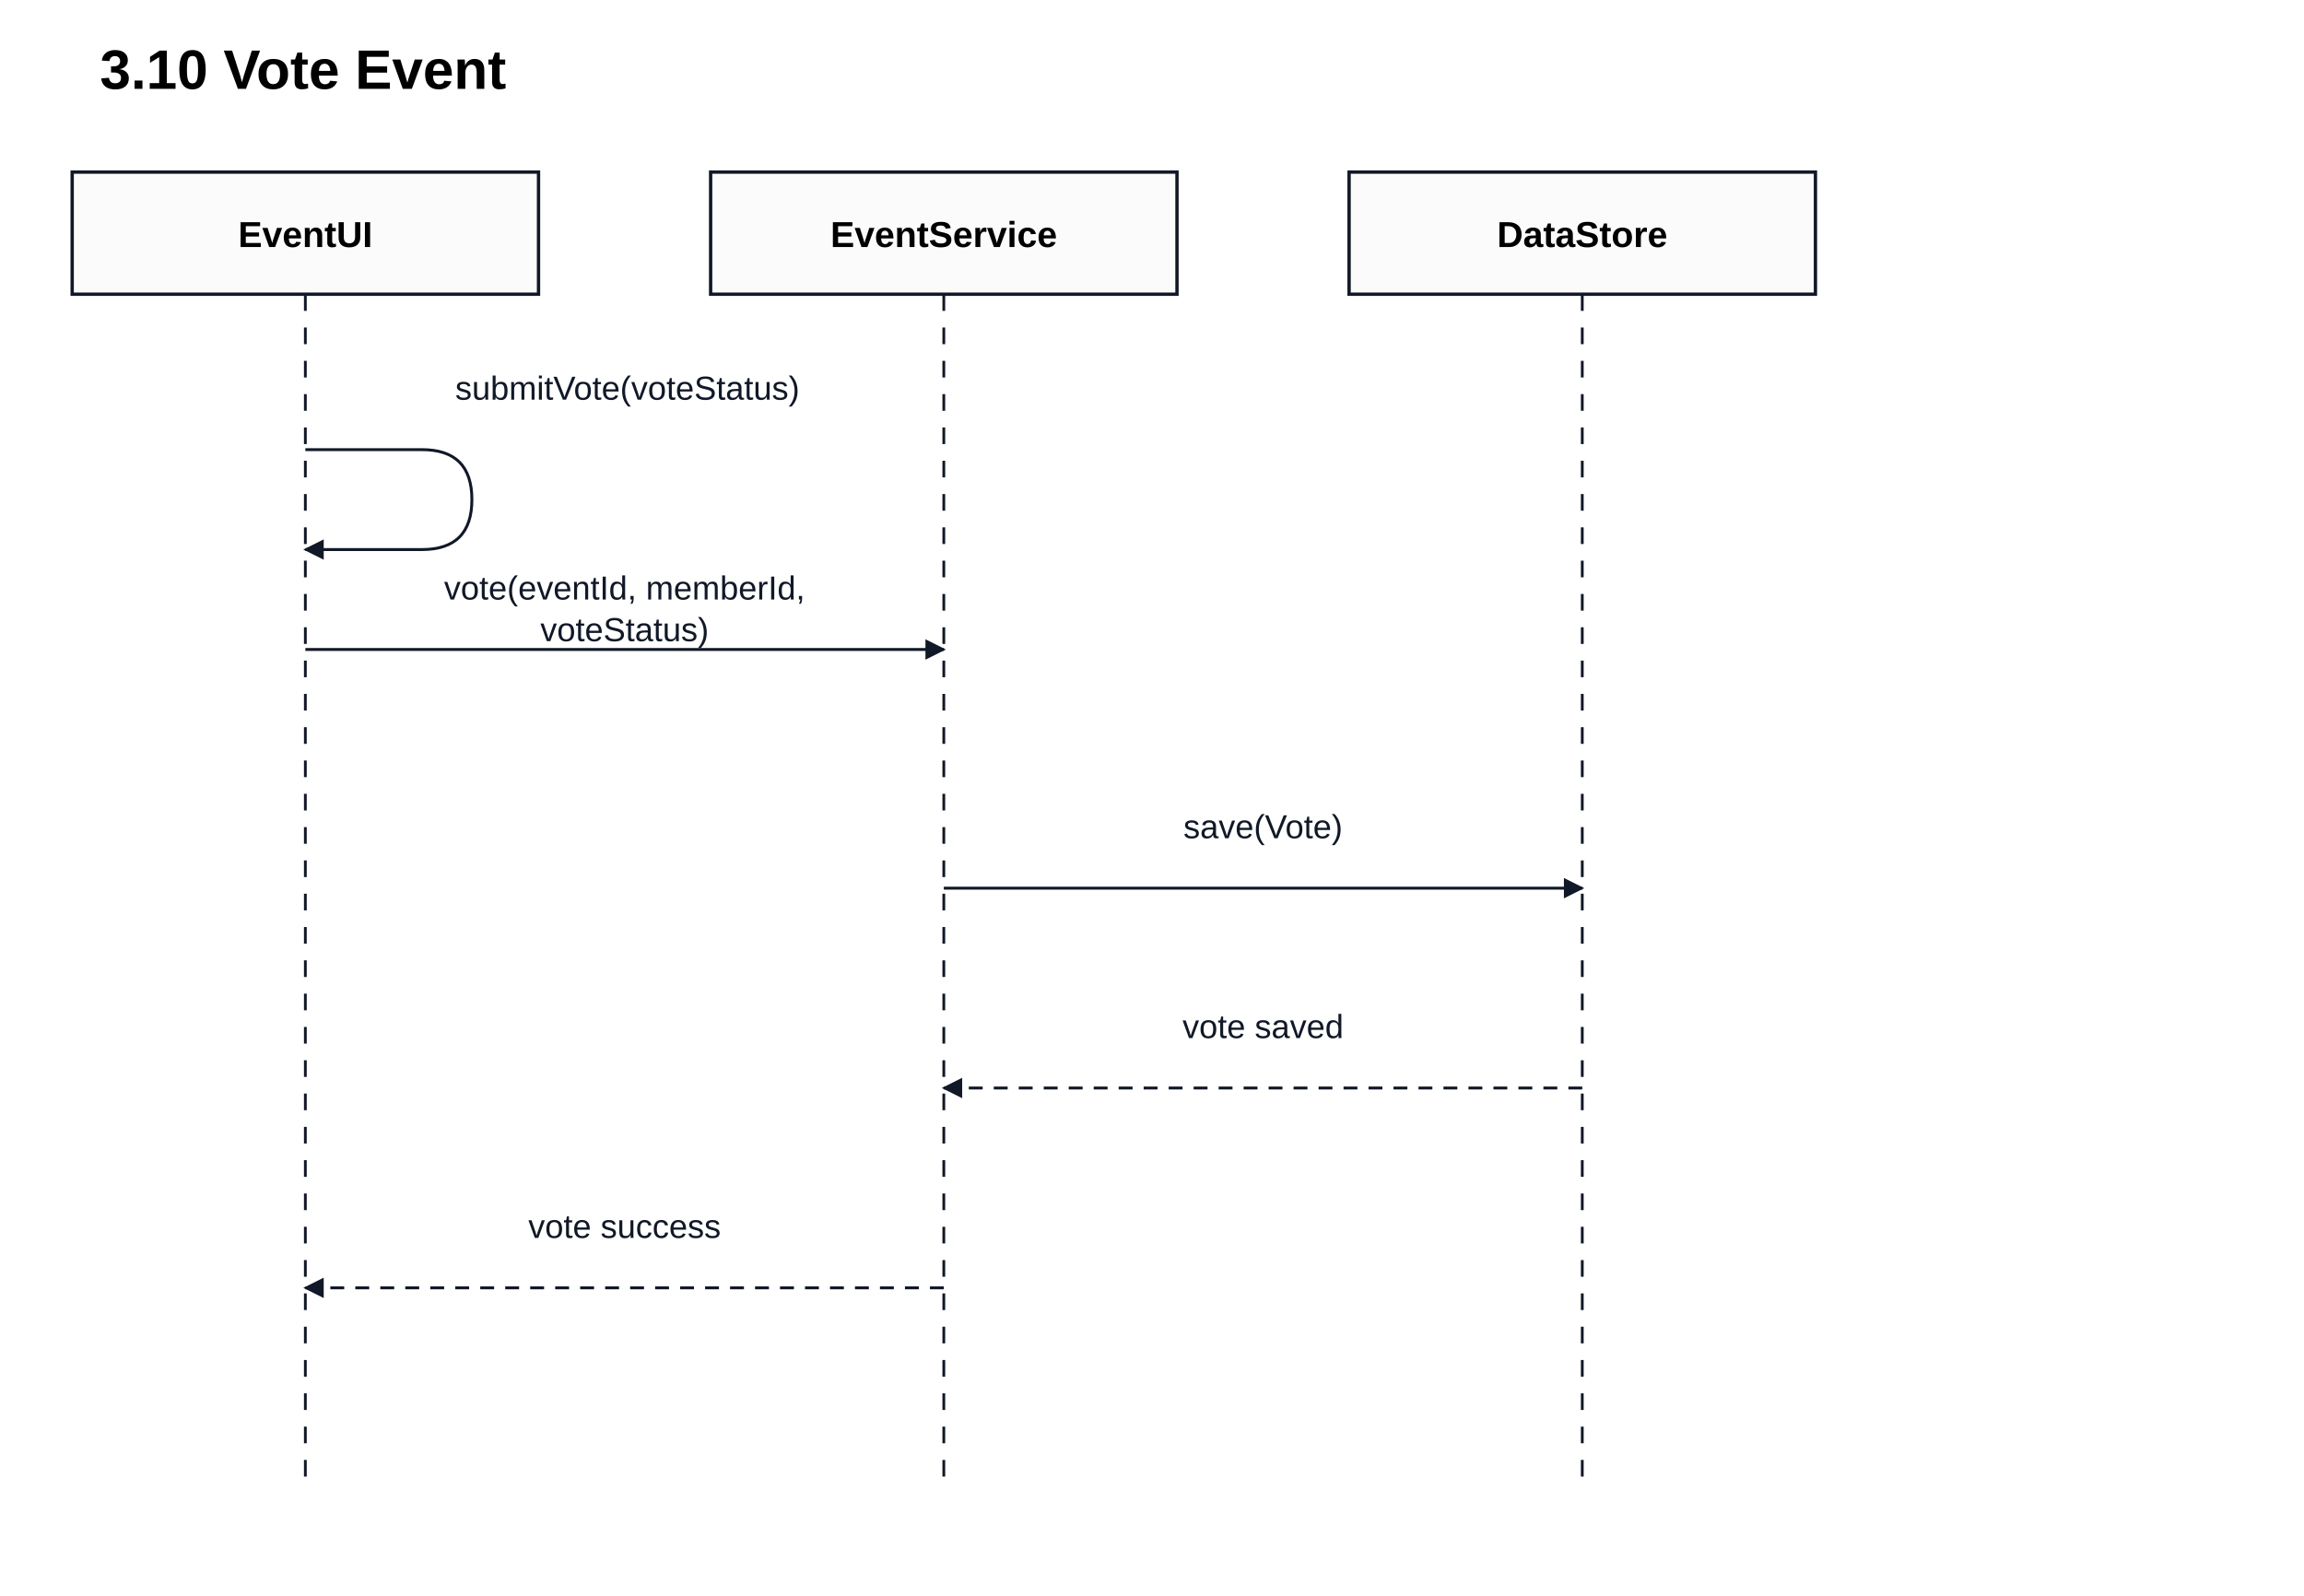
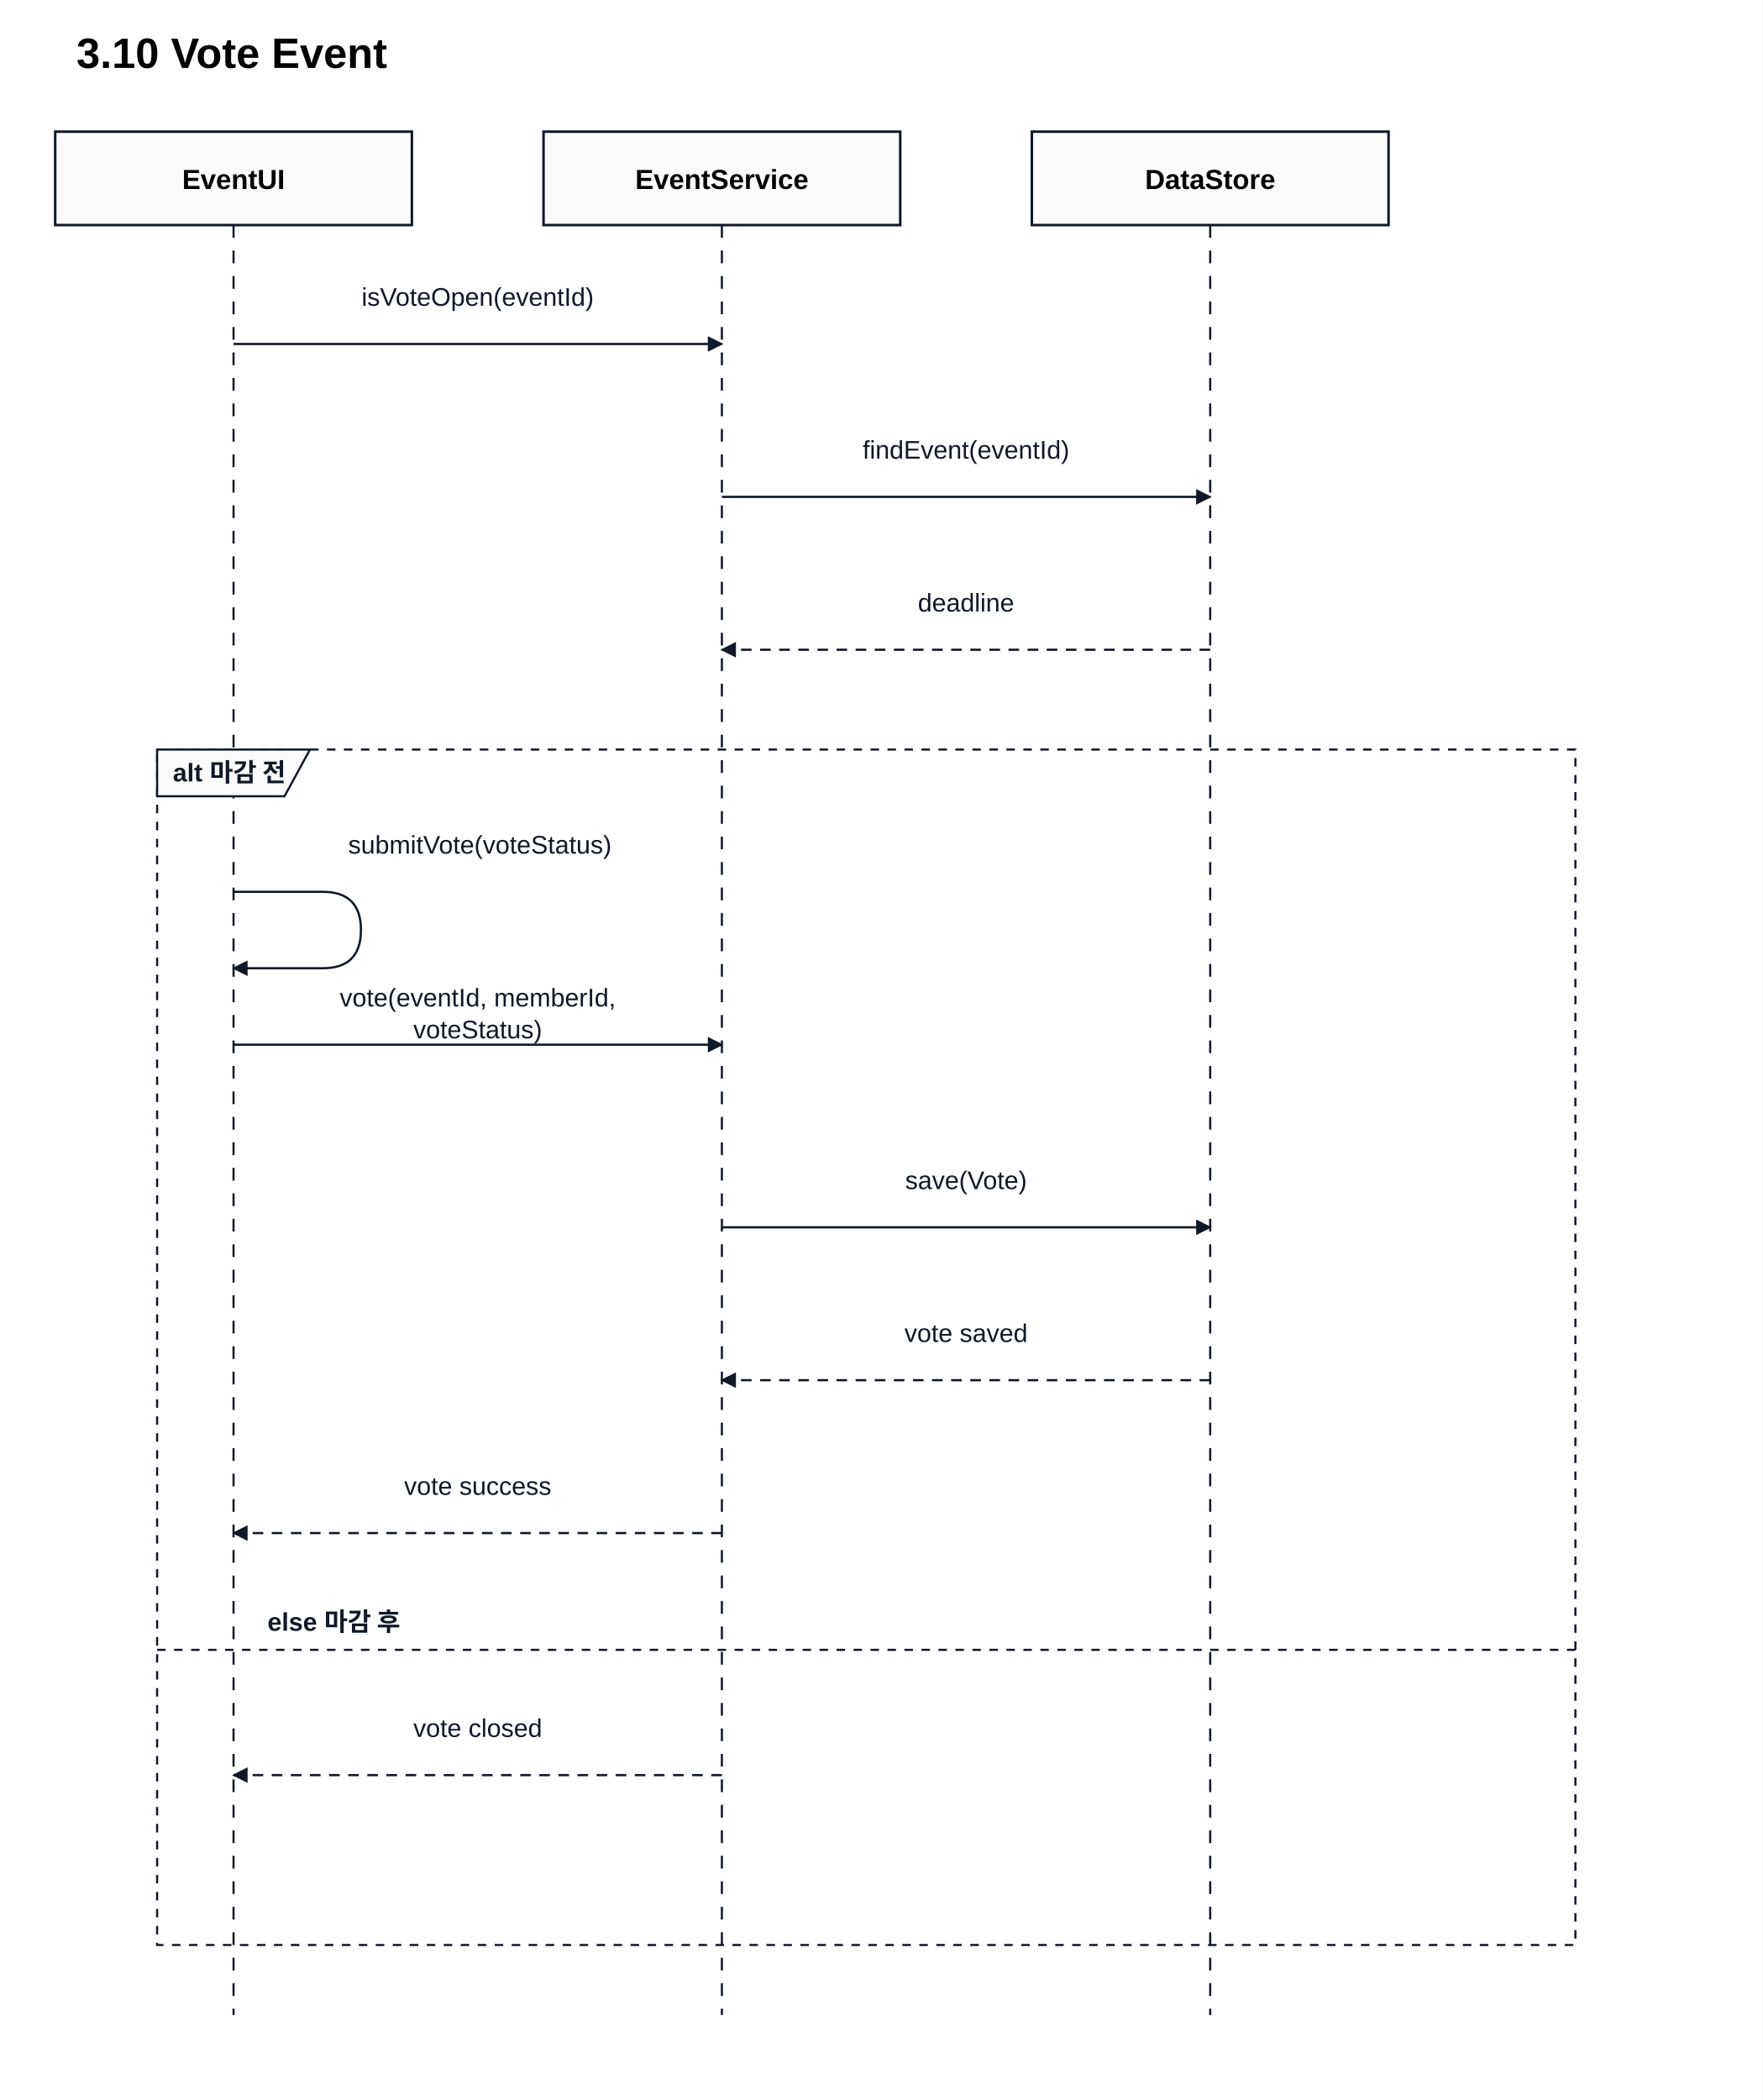
- <svg xmlns="http://www.w3.org/2000/svg" width="830" height="575" viewBox="0 0 830 575">
+ <svg xmlns="http://www.w3.org/2000/svg" width="830" height="989" viewBox="0 0 830 989">
  <defs>
    <marker id="arrow" viewBox="0 0 10 10" refX="9" refY="5" markerWidth="7" markerHeight="7" orient="auto">
      <path d="M0 0 L10 5 L0 10 z" fill="#111827" />
    </marker>
    <marker id="hollowArrow" viewBox="0 0 10 10" refX="9" refY="5" markerWidth="7" markerHeight="7" orient="auto">
      <path d="M0 0 L10 5 L0 10 z" fill="#fbfbfb" stroke="#111827" />
    </marker>
    <marker id="diamond" viewBox="0 0 16 10" refX="1" refY="5" markerWidth="11" markerHeight="9" orient="auto">
      <path d="M1 5 L8 1 L15 5 L8 9 z" fill="#111827" stroke="#111827" />
    </marker>
  </defs>
  <rect width="100%" height="100%" fill="#ffffff" />
  <text x="36" y="32" font-family="Arial, sans-serif" font-size="20" font-weight="700">3.10 Vote Event</text>
  <rect x="26" y="62" width="168" height="44" fill="#fbfbfb" stroke="#111827" stroke-width="1.2" />
  <text x="110" y="89" text-anchor="middle" font-family="Arial, sans-serif" font-size="13" font-weight="700">EventUI</text>
-   <line x1="110" y1="106" x2="110" y2="535" stroke="#111827" stroke-width="1" stroke-dasharray="6 6" />
+   <line x1="110" y1="106" x2="110" y2="949" stroke="#111827" stroke-width="1" stroke-dasharray="6 6" />
  <rect x="256" y="62" width="168" height="44" fill="#fbfbfb" stroke="#111827" stroke-width="1.2" />
  <text x="340" y="89" text-anchor="middle" font-family="Arial, sans-serif" font-size="13" font-weight="700">EventService</text>
-   <line x1="340" y1="106" x2="340" y2="535" stroke="#111827" stroke-width="1" stroke-dasharray="6 6" />
+   <line x1="340" y1="106" x2="340" y2="949" stroke="#111827" stroke-width="1" stroke-dasharray="6 6" />
  <rect x="486" y="62" width="168" height="44" fill="#fbfbfb" stroke="#111827" stroke-width="1.2" />
  <text x="570" y="89" text-anchor="middle" font-family="Arial, sans-serif" font-size="13" font-weight="700">DataStore</text>
-   <line x1="570" y1="106" x2="570" y2="535" stroke="#111827" stroke-width="1" stroke-dasharray="6 6" />
-   <path d="M110 162 h42 q18 0 18 18 q0 18 -18 18 h-42" fill="none" stroke="#111827" stroke-width="1.05" marker-end="url(#arrow)" />
-   <text x="164" y="144" text-anchor="start" font-family="Arial, sans-serif" font-size="12" font-weight="400" fill="#111827">submitVote(voteStatus)</text>
-   <line x1="110" y1="234" x2="340" y2="234" stroke="#111827" stroke-width="1.05" marker-end="url(#arrow)" />
-   <text x="225" y="216" text-anchor="middle" font-family="Arial, sans-serif" font-size="12" font-weight="400" fill="#111827">vote(eventId, memberId,</text>
-   <text x="225" y="231" text-anchor="middle" font-family="Arial, sans-serif" font-size="12" font-weight="400" fill="#111827">voteStatus)</text>
-   <line x1="340" y1="320" x2="570" y2="320" stroke="#111827" stroke-width="1.05" marker-end="url(#arrow)" />
-   <text x="455" y="302" text-anchor="middle" font-family="Arial, sans-serif" font-size="12" font-weight="400" fill="#111827">save(Vote)</text>
-   <line x1="570" y1="392" x2="340" y2="392" stroke="#111827" stroke-width="1.05" marker-end="url(#arrow)" stroke-dasharray="5 4" />
-   <text x="455" y="374" text-anchor="middle" font-family="Arial, sans-serif" font-size="12" font-weight="400" fill="#111827">vote saved</text>
-   <line x1="340" y1="464" x2="110" y2="464" stroke="#111827" stroke-width="1.05" marker-end="url(#arrow)" stroke-dasharray="5 4" />
-   <text x="225" y="446" text-anchor="middle" font-family="Arial, sans-serif" font-size="12" font-weight="400" fill="#111827">vote success</text>
+   <line x1="570" y1="106" x2="570" y2="949" stroke="#111827" stroke-width="1" stroke-dasharray="6 6" />
+   <rect x="74" y="353" width="668" height="563" fill="none" stroke="#111827" stroke-dasharray="4 4" />
+   <path d="M74 353 h72 l-12 22 h-60 z" fill="#fbfbfb" stroke="#111827" />
+   <text x="108" y="368" text-anchor="middle" font-family="Arial, sans-serif" font-size="12" font-weight="700" fill="#111827">alt 마감 전</text>
+   <line x1="74" y1="777" x2="742" y2="777" stroke="#111827" stroke-dasharray="4 4" />
+   <text x="126" y="768" text-anchor="start" font-family="Arial, sans-serif" font-size="12" font-weight="700" fill="#111827">else 마감 후</text>
+   <line x1="110" y1="162" x2="340" y2="162" stroke="#111827" stroke-width="1.05" marker-end="url(#arrow)" />
+   <text x="225" y="144" text-anchor="middle" font-family="Arial, sans-serif" font-size="12" font-weight="400" fill="#111827">isVoteOpen(eventId)</text>
+   <line x1="340" y1="234" x2="570" y2="234" stroke="#111827" stroke-width="1.05" marker-end="url(#arrow)" />
+   <text x="455" y="216" text-anchor="middle" font-family="Arial, sans-serif" font-size="12" font-weight="400" fill="#111827">findEvent(eventId)</text>
+   <line x1="570" y1="306" x2="340" y2="306" stroke="#111827" stroke-width="1.05" marker-end="url(#arrow)" stroke-dasharray="5 4" />
+   <text x="455" y="288" text-anchor="middle" font-family="Arial, sans-serif" font-size="12" font-weight="400" fill="#111827">deadline</text>
+   <path d="M110 420 h42 q18 0 18 18 q0 18 -18 18 h-42" fill="none" stroke="#111827" stroke-width="1.05" marker-end="url(#arrow)" />
+   <text x="164" y="402" text-anchor="start" font-family="Arial, sans-serif" font-size="12" font-weight="400" fill="#111827">submitVote(voteStatus)</text>
+   <line x1="110" y1="492" x2="340" y2="492" stroke="#111827" stroke-width="1.05" marker-end="url(#arrow)" />
+   <text x="225" y="474" text-anchor="middle" font-family="Arial, sans-serif" font-size="12" font-weight="400" fill="#111827">vote(eventId, memberId,</text>
+   <text x="225" y="489" text-anchor="middle" font-family="Arial, sans-serif" font-size="12" font-weight="400" fill="#111827">voteStatus)</text>
+   <line x1="340" y1="578" x2="570" y2="578" stroke="#111827" stroke-width="1.05" marker-end="url(#arrow)" />
+   <text x="455" y="560" text-anchor="middle" font-family="Arial, sans-serif" font-size="12" font-weight="400" fill="#111827">save(Vote)</text>
+   <line x1="570" y1="650" x2="340" y2="650" stroke="#111827" stroke-width="1.05" marker-end="url(#arrow)" stroke-dasharray="5 4" />
+   <text x="455" y="632" text-anchor="middle" font-family="Arial, sans-serif" font-size="12" font-weight="400" fill="#111827">vote saved</text>
+   <line x1="340" y1="722" x2="110" y2="722" stroke="#111827" stroke-width="1.05" marker-end="url(#arrow)" stroke-dasharray="5 4" />
+   <text x="225" y="704" text-anchor="middle" font-family="Arial, sans-serif" font-size="12" font-weight="400" fill="#111827">vote success</text>
+   <line x1="340" y1="836" x2="110" y2="836" stroke="#111827" stroke-width="1.05" marker-end="url(#arrow)" stroke-dasharray="5 4" />
+   <text x="225" y="818" text-anchor="middle" font-family="Arial, sans-serif" font-size="12" font-weight="400" fill="#111827">vote closed</text>
</svg>
